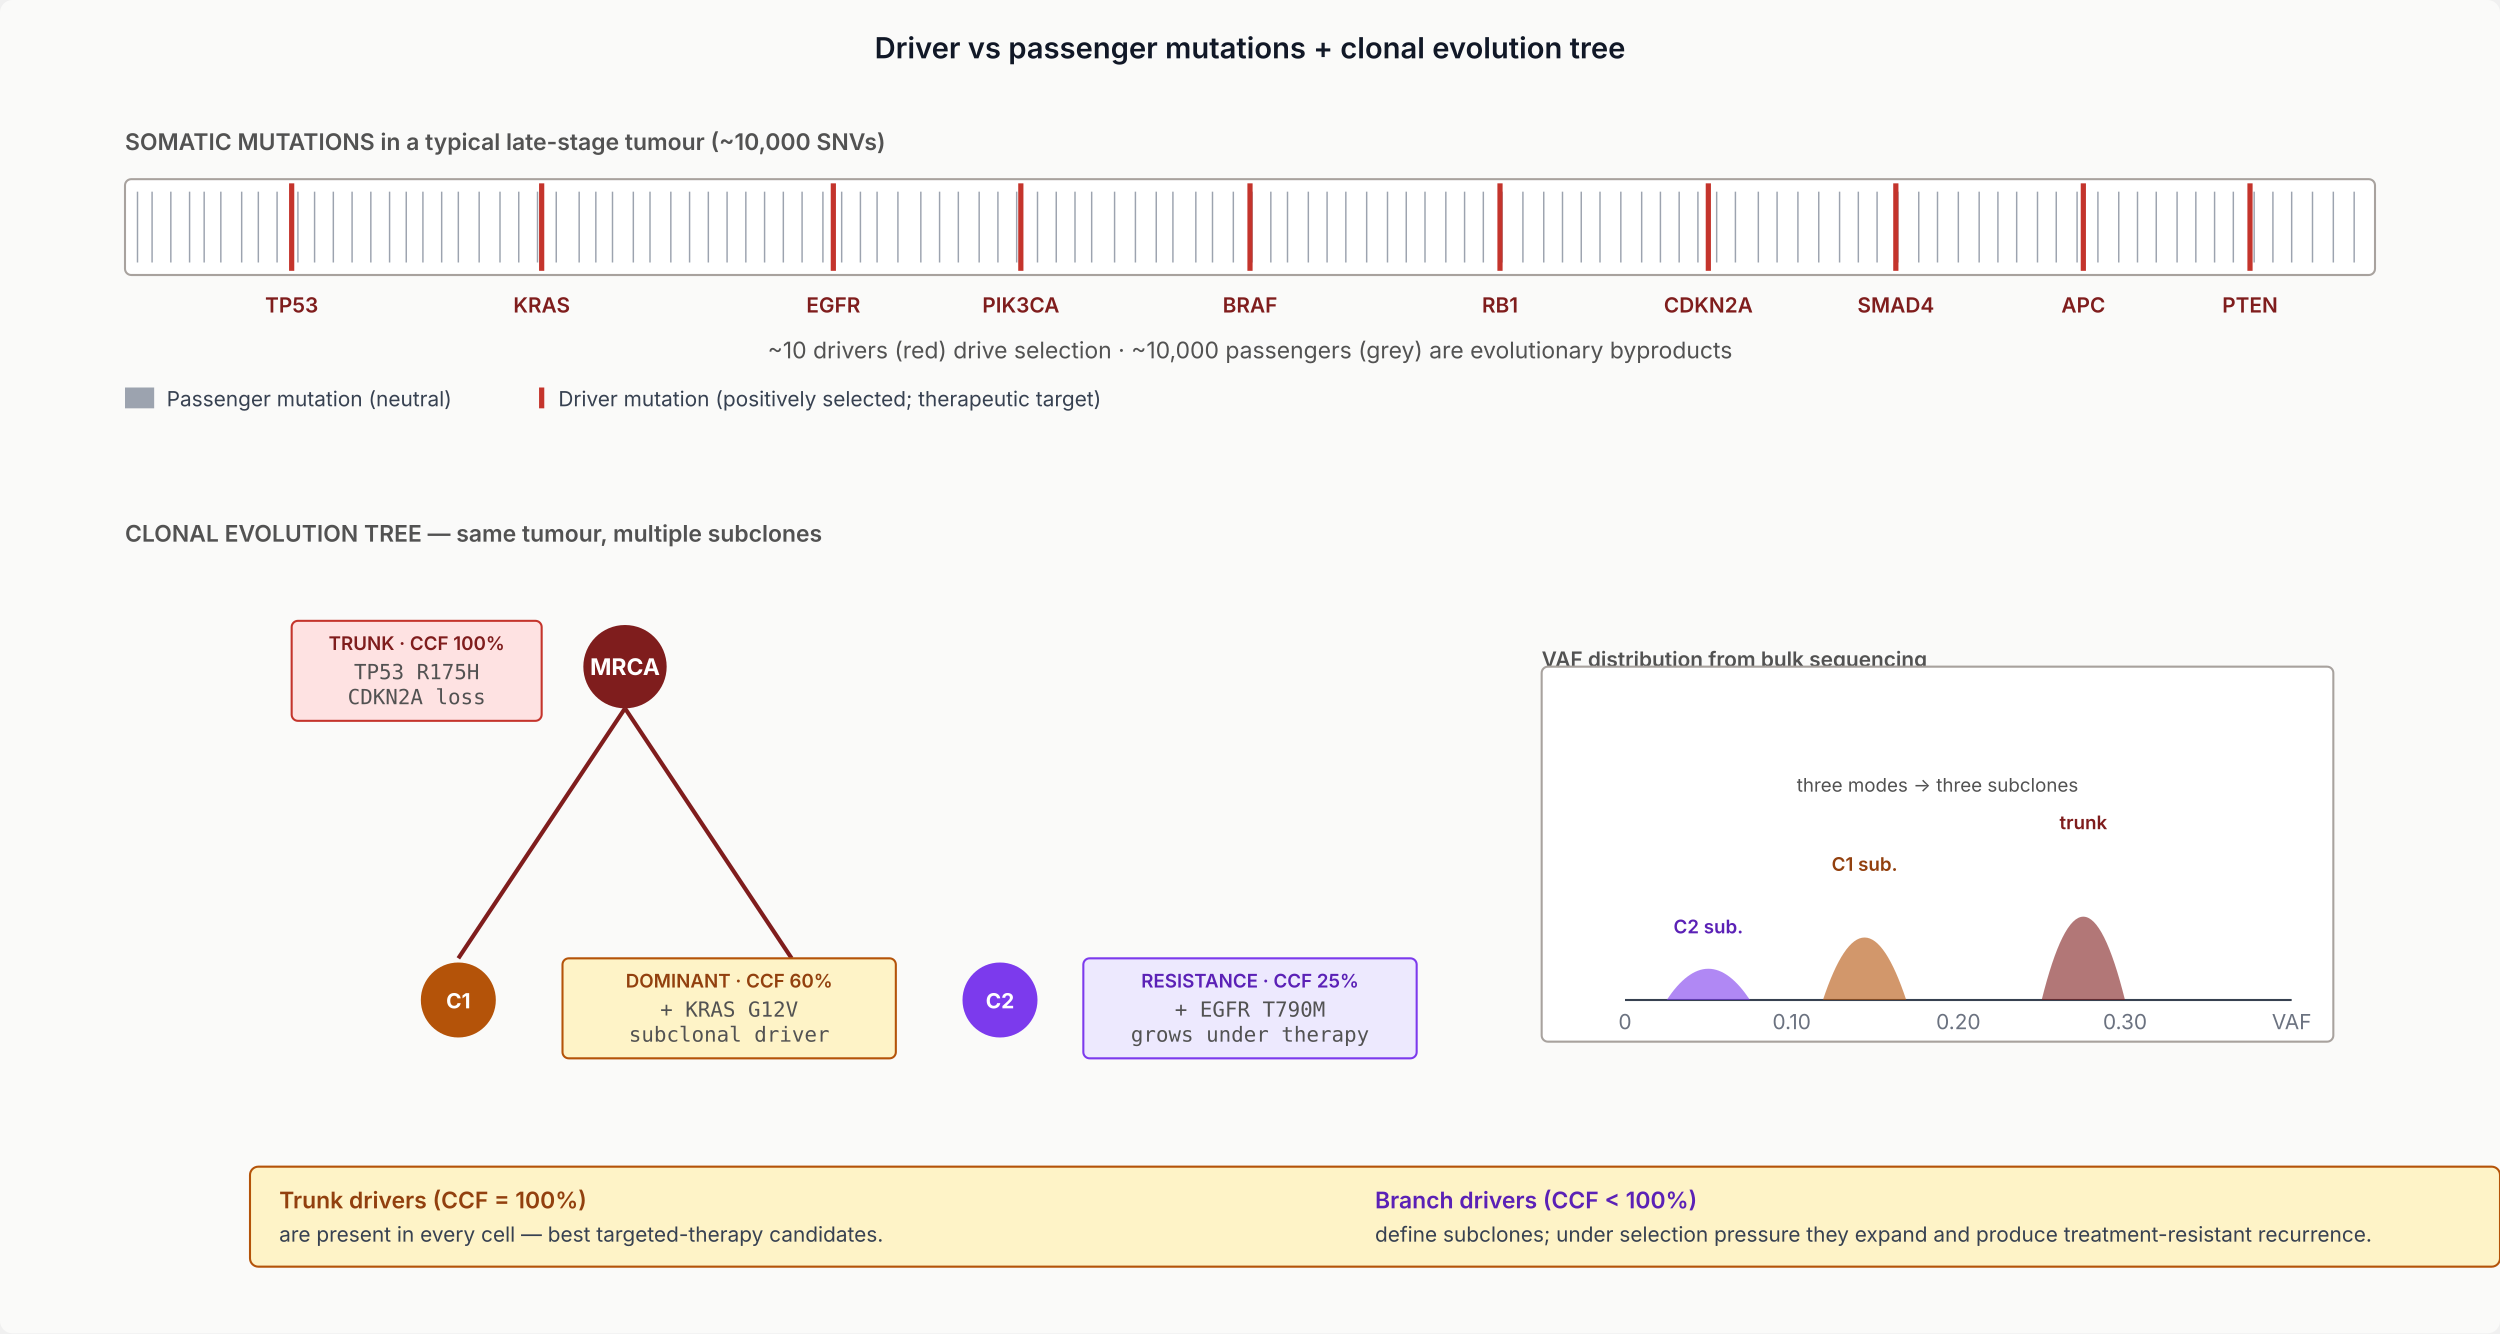
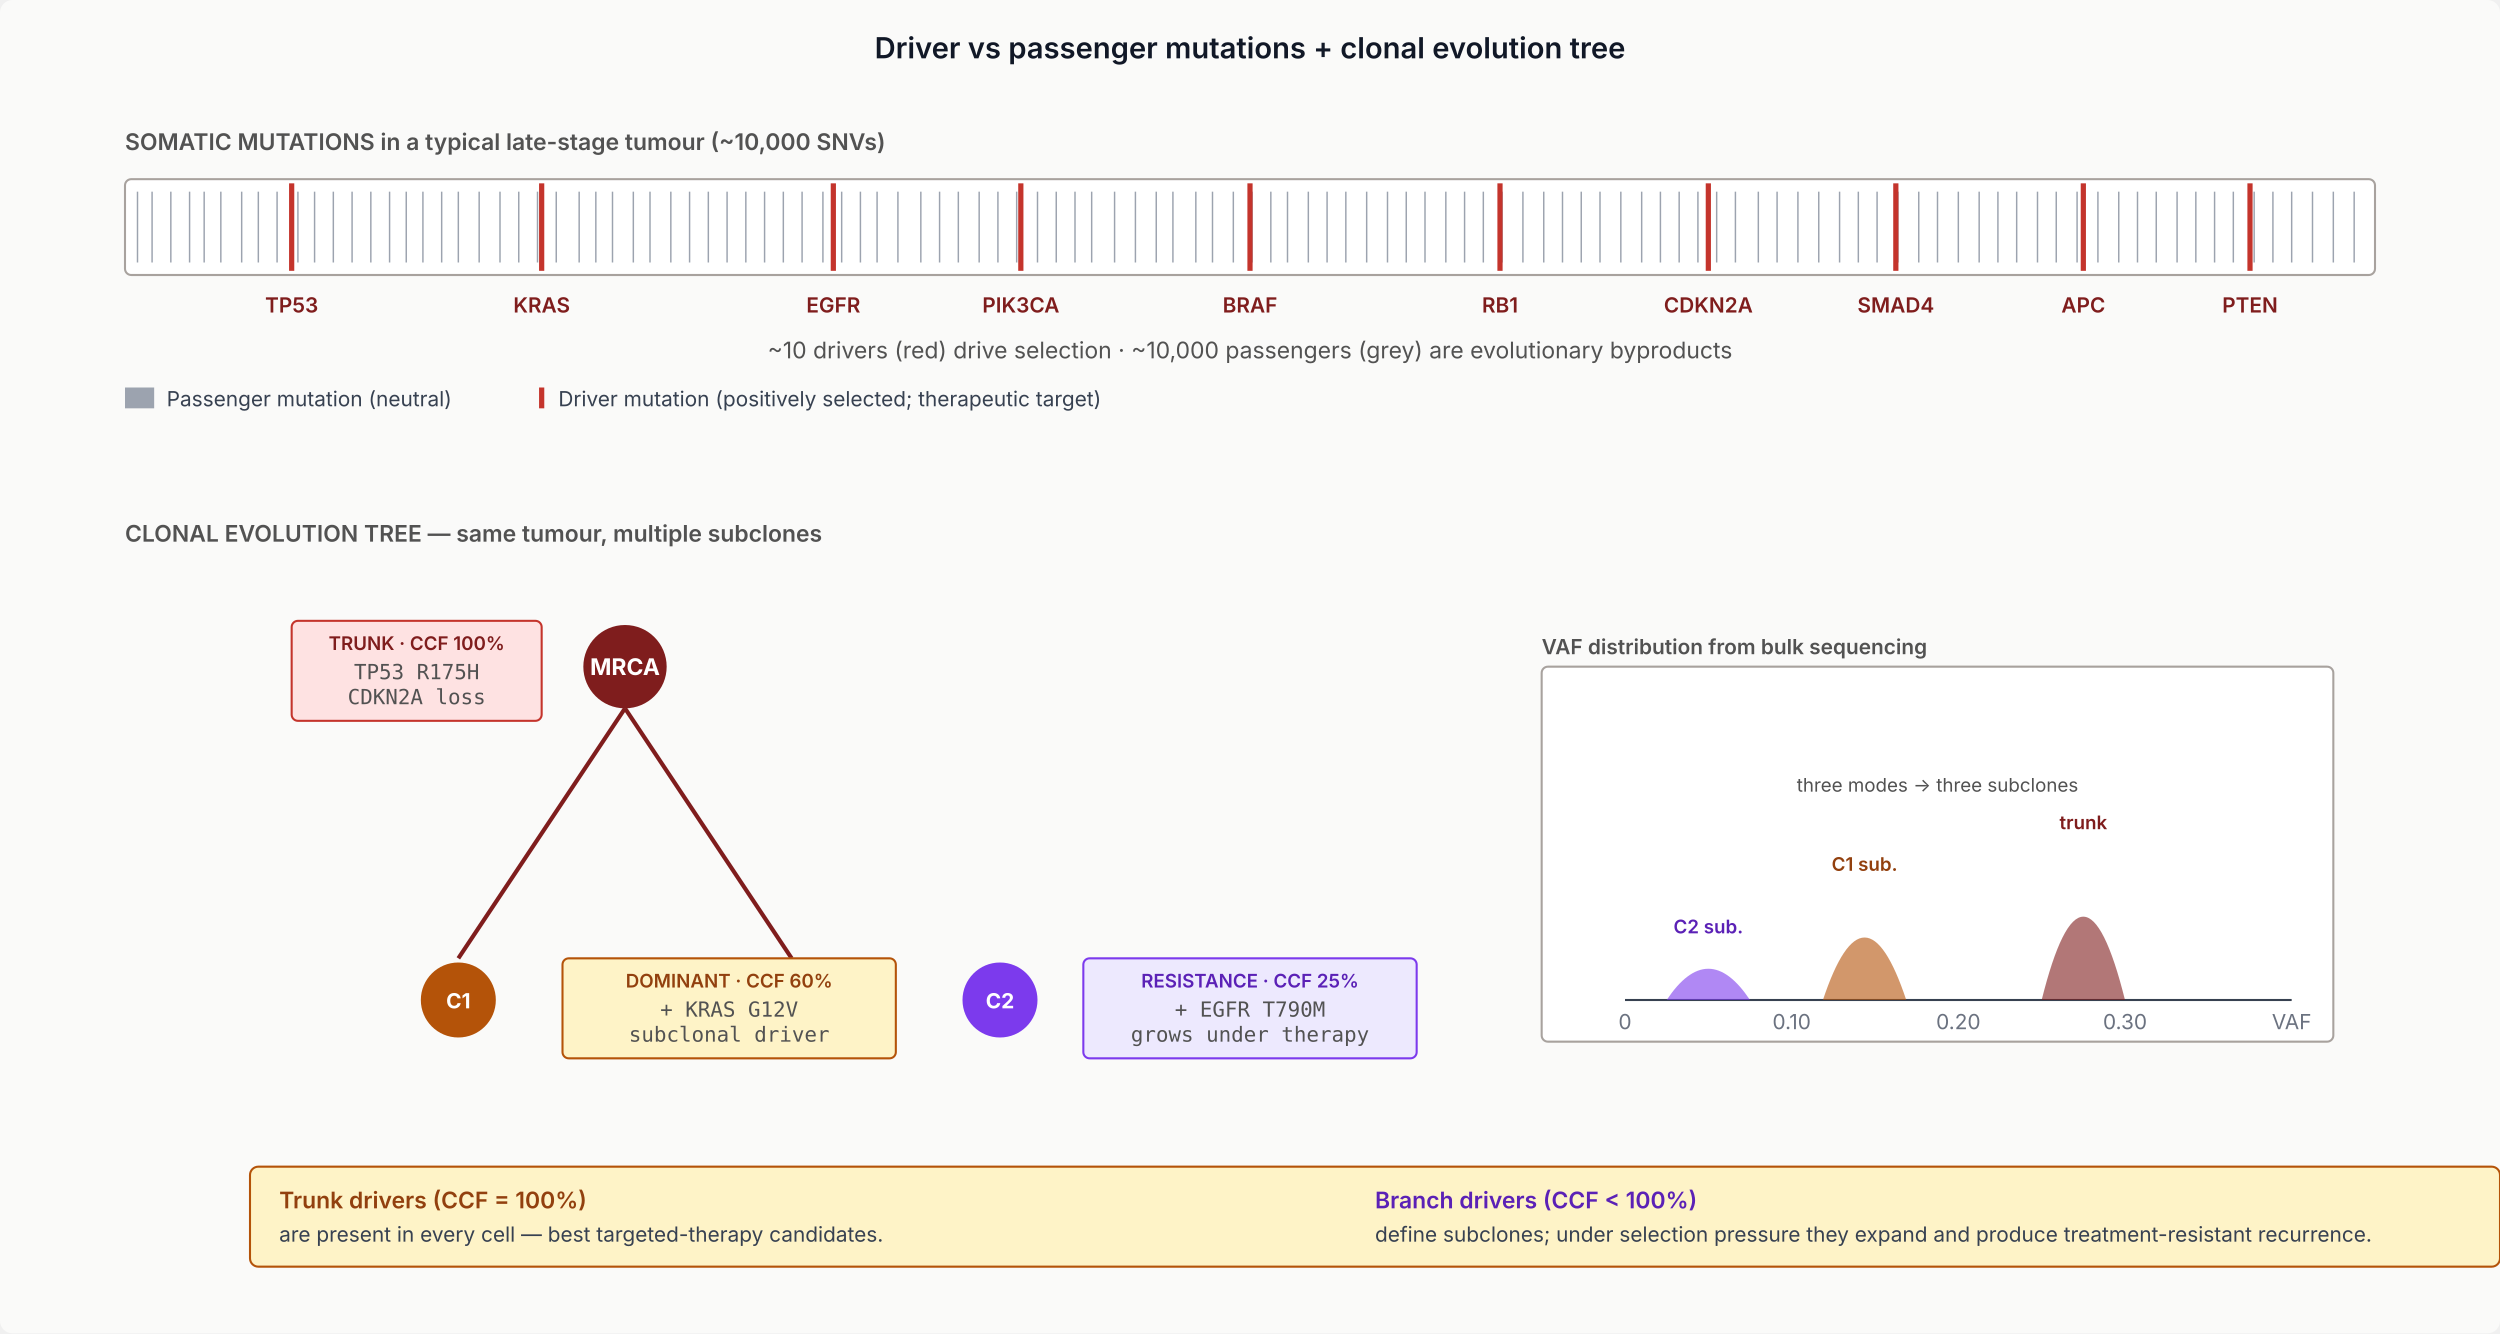
<svg xmlns="http://www.w3.org/2000/svg" viewBox="0 0 1200 640" width="1200" height="640" font-family="Inter, sans-serif">
  <defs>
    <style>text { font-family: Inter, sans-serif; } .mono { font-family: 'JetBrains Mono', monospace; font-size: 10px; }</style>
  </defs>
  <rect width="1200" height="640" fill="#fafaf9" rx="6" />
  <text x="600" y="28" text-anchor="middle" font-size="14" font-weight="600" fill="#111827">Driver vs passenger mutations + clonal evolution tree</text>
  <g transform="translate(60,72)">
    <text x="0" y="0" font-size="11" font-weight="600" fill="#525252">SOMATIC MUTATIONS in a typical late-stage tumour (~10,000 SNVs)</text>
    <rect x="0" y="14" width="1080" height="46" fill="#fff" stroke="#a8a29e" rx="3" />
    <g stroke="#9ca3af" stroke-width="0.7">
      
      
      
    </g>
    <g stroke="#9ca3af" stroke-width="0.7">
      <line x1="6" y1="20" x2="6" y2="54" />
      <line x1="13" y1="20" x2="13" y2="54" />
      <line x1="22" y1="20" x2="22" y2="54" />
      <line x1="31" y1="20" x2="31" y2="54" />
      <line x1="38" y1="20" x2="38" y2="54" />
      <line x1="46" y1="20" x2="46" y2="54" />
      <line x1="56" y1="20" x2="56" y2="54" />
      <line x1="64" y1="20" x2="64" y2="54" />
      <line x1="73" y1="20" x2="73" y2="54" />
      <line x1="83" y1="20" x2="83" y2="54" />
      <line x1="91" y1="20" x2="91" y2="54" />
      <line x1="100" y1="20" x2="100" y2="54" />
      <line x1="109" y1="20" x2="109" y2="54" />
      <line x1="118" y1="20" x2="118" y2="54" />
      <line x1="127" y1="20" x2="127" y2="54" />
      <line x1="135" y1="20" x2="135" y2="54" />
      <line x1="143" y1="20" x2="143" y2="54" />
      <line x1="152" y1="20" x2="152" y2="54" />
      <line x1="160" y1="20" x2="160" y2="54" />
      <line x1="170" y1="20" x2="170" y2="54" />
      <line x1="180" y1="20" x2="180" y2="54" />
      <line x1="189" y1="20" x2="189" y2="54" />
      <line x1="198" y1="20" x2="198" y2="54" />
      <line x1="207" y1="20" x2="207" y2="54" />
      <line x1="218" y1="20" x2="218" y2="54" />
      <line x1="226" y1="20" x2="226" y2="54" />
      <line x1="234" y1="20" x2="234" y2="54" />
      <line x1="244" y1="20" x2="244" y2="54" />
      <line x1="252" y1="20" x2="252" y2="54" />
      <line x1="262" y1="20" x2="262" y2="54" />
      <line x1="271" y1="20" x2="271" y2="54" />
      <line x1="280" y1="20" x2="280" y2="54" />
      <line x1="289" y1="20" x2="289" y2="54" />
      <line x1="298" y1="20" x2="298" y2="54" />
      <line x1="307" y1="20" x2="307" y2="54" />
      <line x1="316" y1="20" x2="316" y2="54" />
      <line x1="325" y1="20" x2="325" y2="54" />
      <line x1="335" y1="20" x2="335" y2="54" />
      <line x1="344" y1="20" x2="344" y2="54" />
      <line x1="353" y1="20" x2="353" y2="54" />
      <line x1="361" y1="20" x2="361" y2="54" />
      <line x1="371" y1="20" x2="371" y2="54" />
      <line x1="382" y1="20" x2="382" y2="54" />
      <line x1="391" y1="20" x2="391" y2="54" />
      <line x1="400" y1="20" x2="400" y2="54" />
      <line x1="410" y1="20" x2="410" y2="54" />
      <line x1="419" y1="20" x2="419" y2="54" />
      <line x1="428" y1="20" x2="428" y2="54" />
      <line x1="438" y1="20" x2="438" y2="54" />
      <line x1="447" y1="20" x2="447" y2="54" />
      <line x1="456" y1="20" x2="456" y2="54" />
      <line x1="464" y1="20" x2="464" y2="54" />
      <line x1="475" y1="20" x2="475" y2="54" />
      <line x1="485" y1="20" x2="485" y2="54" />
      <line x1="495" y1="20" x2="495" y2="54" />
      <line x1="503" y1="20" x2="503" y2="54" />
      <line x1="514" y1="20" x2="514" y2="54" />
      <line x1="522" y1="20" x2="522" y2="54" />
      <line x1="532" y1="20" x2="532" y2="54" />
      <line x1="541" y1="20" x2="541" y2="54" />
      <line x1="550" y1="20" x2="550" y2="54" />
      <line x1="558" y1="20" x2="558" y2="54" />
      <line x1="568" y1="20" x2="568" y2="54" />
      <line x1="577" y1="20" x2="577" y2="54" />
      <line x1="586" y1="20" x2="586" y2="54" />
      <line x1="596" y1="20" x2="596" y2="54" />
      <line x1="606" y1="20" x2="606" y2="54" />
      <line x1="615" y1="20" x2="615" y2="54" />
      <line x1="624" y1="20" x2="624" y2="54" />
      <line x1="634" y1="20" x2="634" y2="54" />
      <line x1="643" y1="20" x2="643" y2="54" />
      <line x1="652" y1="20" x2="652" y2="54" />
      <line x1="661" y1="20" x2="661" y2="54" />
      <line x1="671" y1="20" x2="671" y2="54" />
      <line x1="681" y1="20" x2="681" y2="54" />
      <line x1="690" y1="20" x2="690" y2="54" />
      <line x1="699" y1="20" x2="699" y2="54" />
      <line x1="708" y1="20" x2="708" y2="54" />
      <line x1="718" y1="20" x2="718" y2="54" />
      <line x1="728" y1="20" x2="728" y2="54" />
      <line x1="737" y1="20" x2="737" y2="54" />
      <line x1="746" y1="20" x2="746" y2="54" />
      <line x1="755" y1="20" x2="755" y2="54" />
      <line x1="764" y1="20" x2="764" y2="54" />
      <line x1="773" y1="20" x2="773" y2="54" />
      <line x1="784" y1="20" x2="784" y2="54" />
      <line x1="793" y1="20" x2="793" y2="54" />
      <line x1="803" y1="20" x2="803" y2="54" />
      <line x1="813" y1="20" x2="813" y2="54" />
      <line x1="823" y1="20" x2="823" y2="54" />
      <line x1="832" y1="20" x2="832" y2="54" />
      <line x1="841" y1="20" x2="841" y2="54" />
      <line x1="851" y1="20" x2="851" y2="54" />
      <line x1="861" y1="20" x2="861" y2="54" />
      <line x1="870" y1="20" x2="870" y2="54" />
      <line x1="880" y1="20" x2="880" y2="54" />
      <line x1="890" y1="20" x2="890" y2="54" />
      <line x1="899" y1="20" x2="899" y2="54" />
      <line x1="908" y1="20" x2="908" y2="54" />
      <line x1="918" y1="20" x2="918" y2="54" />
      <line x1="927" y1="20" x2="927" y2="54" />
      <line x1="937" y1="20" x2="937" y2="54" />
      <line x1="947" y1="20" x2="947" y2="54" />
      <line x1="957" y1="20" x2="957" y2="54" />
      <line x1="966" y1="20" x2="966" y2="54" />
      <line x1="975" y1="20" x2="975" y2="54" />
      <line x1="985" y1="20" x2="985" y2="54" />
      <line x1="994" y1="20" x2="994" y2="54" />
      <line x1="1003" y1="20" x2="1003" y2="54" />
      <line x1="1012" y1="20" x2="1012" y2="54" />
      <line x1="1022" y1="20" x2="1022" y2="54" />
      <line x1="1031" y1="20" x2="1031" y2="54" />
      <line x1="1040" y1="20" x2="1040" y2="54" />
      <line x1="1050" y1="20" x2="1050" y2="54" />
      <line x1="1060" y1="20" x2="1060" y2="54" />
      <line x1="1070" y1="20" x2="1070" y2="54" />
    </g>
    <g stroke="#c4342c" stroke-width="2.5">
      <line x1="80" y1="16" x2="80" y2="58" />
      <line x1="200" y1="16" x2="200" y2="58" />
      <line x1="340" y1="16" x2="340" y2="58" />
      <line x1="430" y1="16" x2="430" y2="58" />
      <line x1="540" y1="16" x2="540" y2="58" />
      <line x1="660" y1="16" x2="660" y2="58" />
      <line x1="760" y1="16" x2="760" y2="58" />
      <line x1="850" y1="16" x2="850" y2="58" />
      <line x1="940" y1="16" x2="940" y2="58" />
      <line x1="1020" y1="16" x2="1020" y2="58" />
    </g>
    <g font-size="9" font-weight="600" fill="#7f1d1d" class="mono">
      <text x="80" y="78" text-anchor="middle">TP53</text>
      <text x="200" y="78" text-anchor="middle">KRAS</text>
      <text x="340" y="78" text-anchor="middle">EGFR</text>
      <text x="430" y="78" text-anchor="middle">PIK3CA</text>
      <text x="540" y="78" text-anchor="middle">BRAF</text>
      <text x="660" y="78" text-anchor="middle">RB1</text>
      <text x="760" y="78" text-anchor="middle">CDKN2A</text>
      <text x="850" y="78" text-anchor="middle">SMAD4</text>
      <text x="940" y="78" text-anchor="middle">APC</text>
      <text x="1020" y="78" text-anchor="middle">PTEN</text>
    </g>
    <text x="540" y="100" text-anchor="middle" font-size="11" fill="#525252">~10 drivers (red) drive selection · ~10,000 passengers (grey) are evolutionary byproducts</text>
    <g transform="translate(0,114)" font-size="10">
      <rect width="14" height="10" fill="#9ca3af" />
      <text x="20" y="9" fill="#374151">Passenger mutation (neutral)</text>
      <line x1="200" y1="0" x2="200" y2="10" stroke="#c4342c" stroke-width="2.5" />
      <text x="208" y="9" fill="#374151">Driver mutation (positively selected; therapeutic target)</text>
    </g>
  </g>
  <g transform="translate(60,260)">
    <text x="0" y="0" font-size="11" font-weight="600" fill="#525252">CLONAL EVOLUTION TREE — same tumour, multiple subclones</text>
    <g transform="translate(40,30)">
      <circle cx="200" cy="30" r="20" fill="#7f1d1d" />
      <text x="200" y="34" text-anchor="middle" font-size="11" font-weight="700" fill="#fff">MRCA</text>
      <g transform="translate(40,8)">
        <rect width="120" height="48" fill="#fee2e2" stroke="#c4342c" rx="3" />
        <text x="60" y="14" text-anchor="middle" font-size="9" font-weight="600" fill="#7f1d1d">TRUNK · CCF 100%</text>
        <text x="60" y="28" text-anchor="middle" class="mono" fill="#525252">TP53 R175H</text>
        <text x="60" y="40" text-anchor="middle" class="mono" fill="#525252">CDKN2A loss</text>
      </g>
      <line x1="200" y1="50" x2="120" y2="170" stroke="#7f1d1d" stroke-width="2" />
      <line x1="200" y1="50" x2="280" y2="170" stroke="#7f1d1d" stroke-width="2" />
      <circle cx="120" cy="190" r="18" fill="#b45309" />
      <text x="120" y="194" text-anchor="middle" font-size="10" font-weight="700" fill="#fff">C1</text>
      <g transform="translate(170,170)">
        <rect width="160" height="48" fill="#fef3c7" stroke="#b45309" rx="3" />
        <text x="80" y="14" text-anchor="middle" font-size="9" font-weight="600" fill="#92400e">DOMINANT · CCF 60%</text>
        <text x="80" y="28" text-anchor="middle" class="mono" fill="#525252">+ KRAS G12V</text>
        <text x="80" y="40" text-anchor="middle" class="mono" fill="#525252">subclonal driver</text>
      </g>
      <circle cx="380" cy="190" r="18" fill="#7c3aed" />
      <text x="380" y="194" text-anchor="middle" font-size="10" font-weight="700" fill="#fff">C2</text>
      <g transform="translate(420,170)">
        <rect width="160" height="48" fill="#ede9fe" stroke="#7c3aed" rx="3" />
        <text x="80" y="14" text-anchor="middle" font-size="9" font-weight="600" fill="#5b21b6">RESISTANCE · CCF 25%</text>
        <text x="80" y="28" text-anchor="middle" class="mono" fill="#525252">+ EGFR T790M</text>
        <text x="80" y="40" text-anchor="middle" class="mono" fill="#525252">grows under therapy</text>
      </g>
      <g transform="translate(640,30)">
-         <text x="0" y="0" font-size="10" font-weight="600" fill="#525252">VAF distribution from bulk sequencing</text>
+         <text x="0" y="-6" font-size="10" font-weight="600" fill="#525252">VAF distribution from bulk sequencing</text>
        <rect width="380" height="180" fill="#fff" stroke="#a8a29e" rx="3" />
        <line x1="40" y1="160" x2="360" y2="160" stroke="#374151" />
        <g font-size="9" fill="#6b7280" class="mono">
          <text x="40" y="174" text-anchor="middle">0</text>
          <text x="120" y="174" text-anchor="middle">0.10</text>
          <text x="200" y="174" text-anchor="middle">0.20</text>
          <text x="280" y="174" text-anchor="middle">0.30</text>
          <text x="360" y="174" text-anchor="middle">VAF</text>
        </g>
        <g fill="#7f1d1d" fill-opacity="0.6">
          <path d="M 280 160 Q 260 80 240 160 Z" />
        </g>
        <g fill="#b45309" fill-opacity="0.6">
          <path d="M 175 160 Q 155 100 135 160 Z" />
        </g>
        <g fill="#7c3aed" fill-opacity="0.6">
          <path d="M 100 160 Q 80 130 60 160 Z" />
        </g>
        <text x="260" y="78" text-anchor="middle" font-size="9" fill="#7f1d1d" font-weight="600">trunk</text>
        <text x="155" y="98" text-anchor="middle" font-size="9" fill="#92400e" font-weight="600">C1 sub.</text>
        <text x="80" y="128" text-anchor="middle" font-size="9" fill="#5b21b6" font-weight="600">C2 sub.</text>
        <text x="190" y="60" text-anchor="middle" font-size="9" fill="#525252">three modes → three subclones</text>
      </g>
    </g>
    <g transform="translate(60,300)">
      <rect width="1080" height="48" fill="#fef3c7" stroke="#b45309" rx="4" />
      <text x="14" y="20" font-size="11" font-weight="600" fill="#92400e">Trunk drivers (CCF = 100%)</text>
      <text x="14" y="36" font-size="10" fill="#374151">are present in every cell — best targeted-therapy candidates.</text>
      <text x="540" y="20" font-size="11" font-weight="600" fill="#5b21b6">Branch drivers (CCF &lt; 100%)</text>
      <text x="540" y="36" font-size="10" fill="#374151">define subclones; under selection pressure they expand and produce treatment-resistant recurrence.</text>
    </g>
  </g>
</svg>
